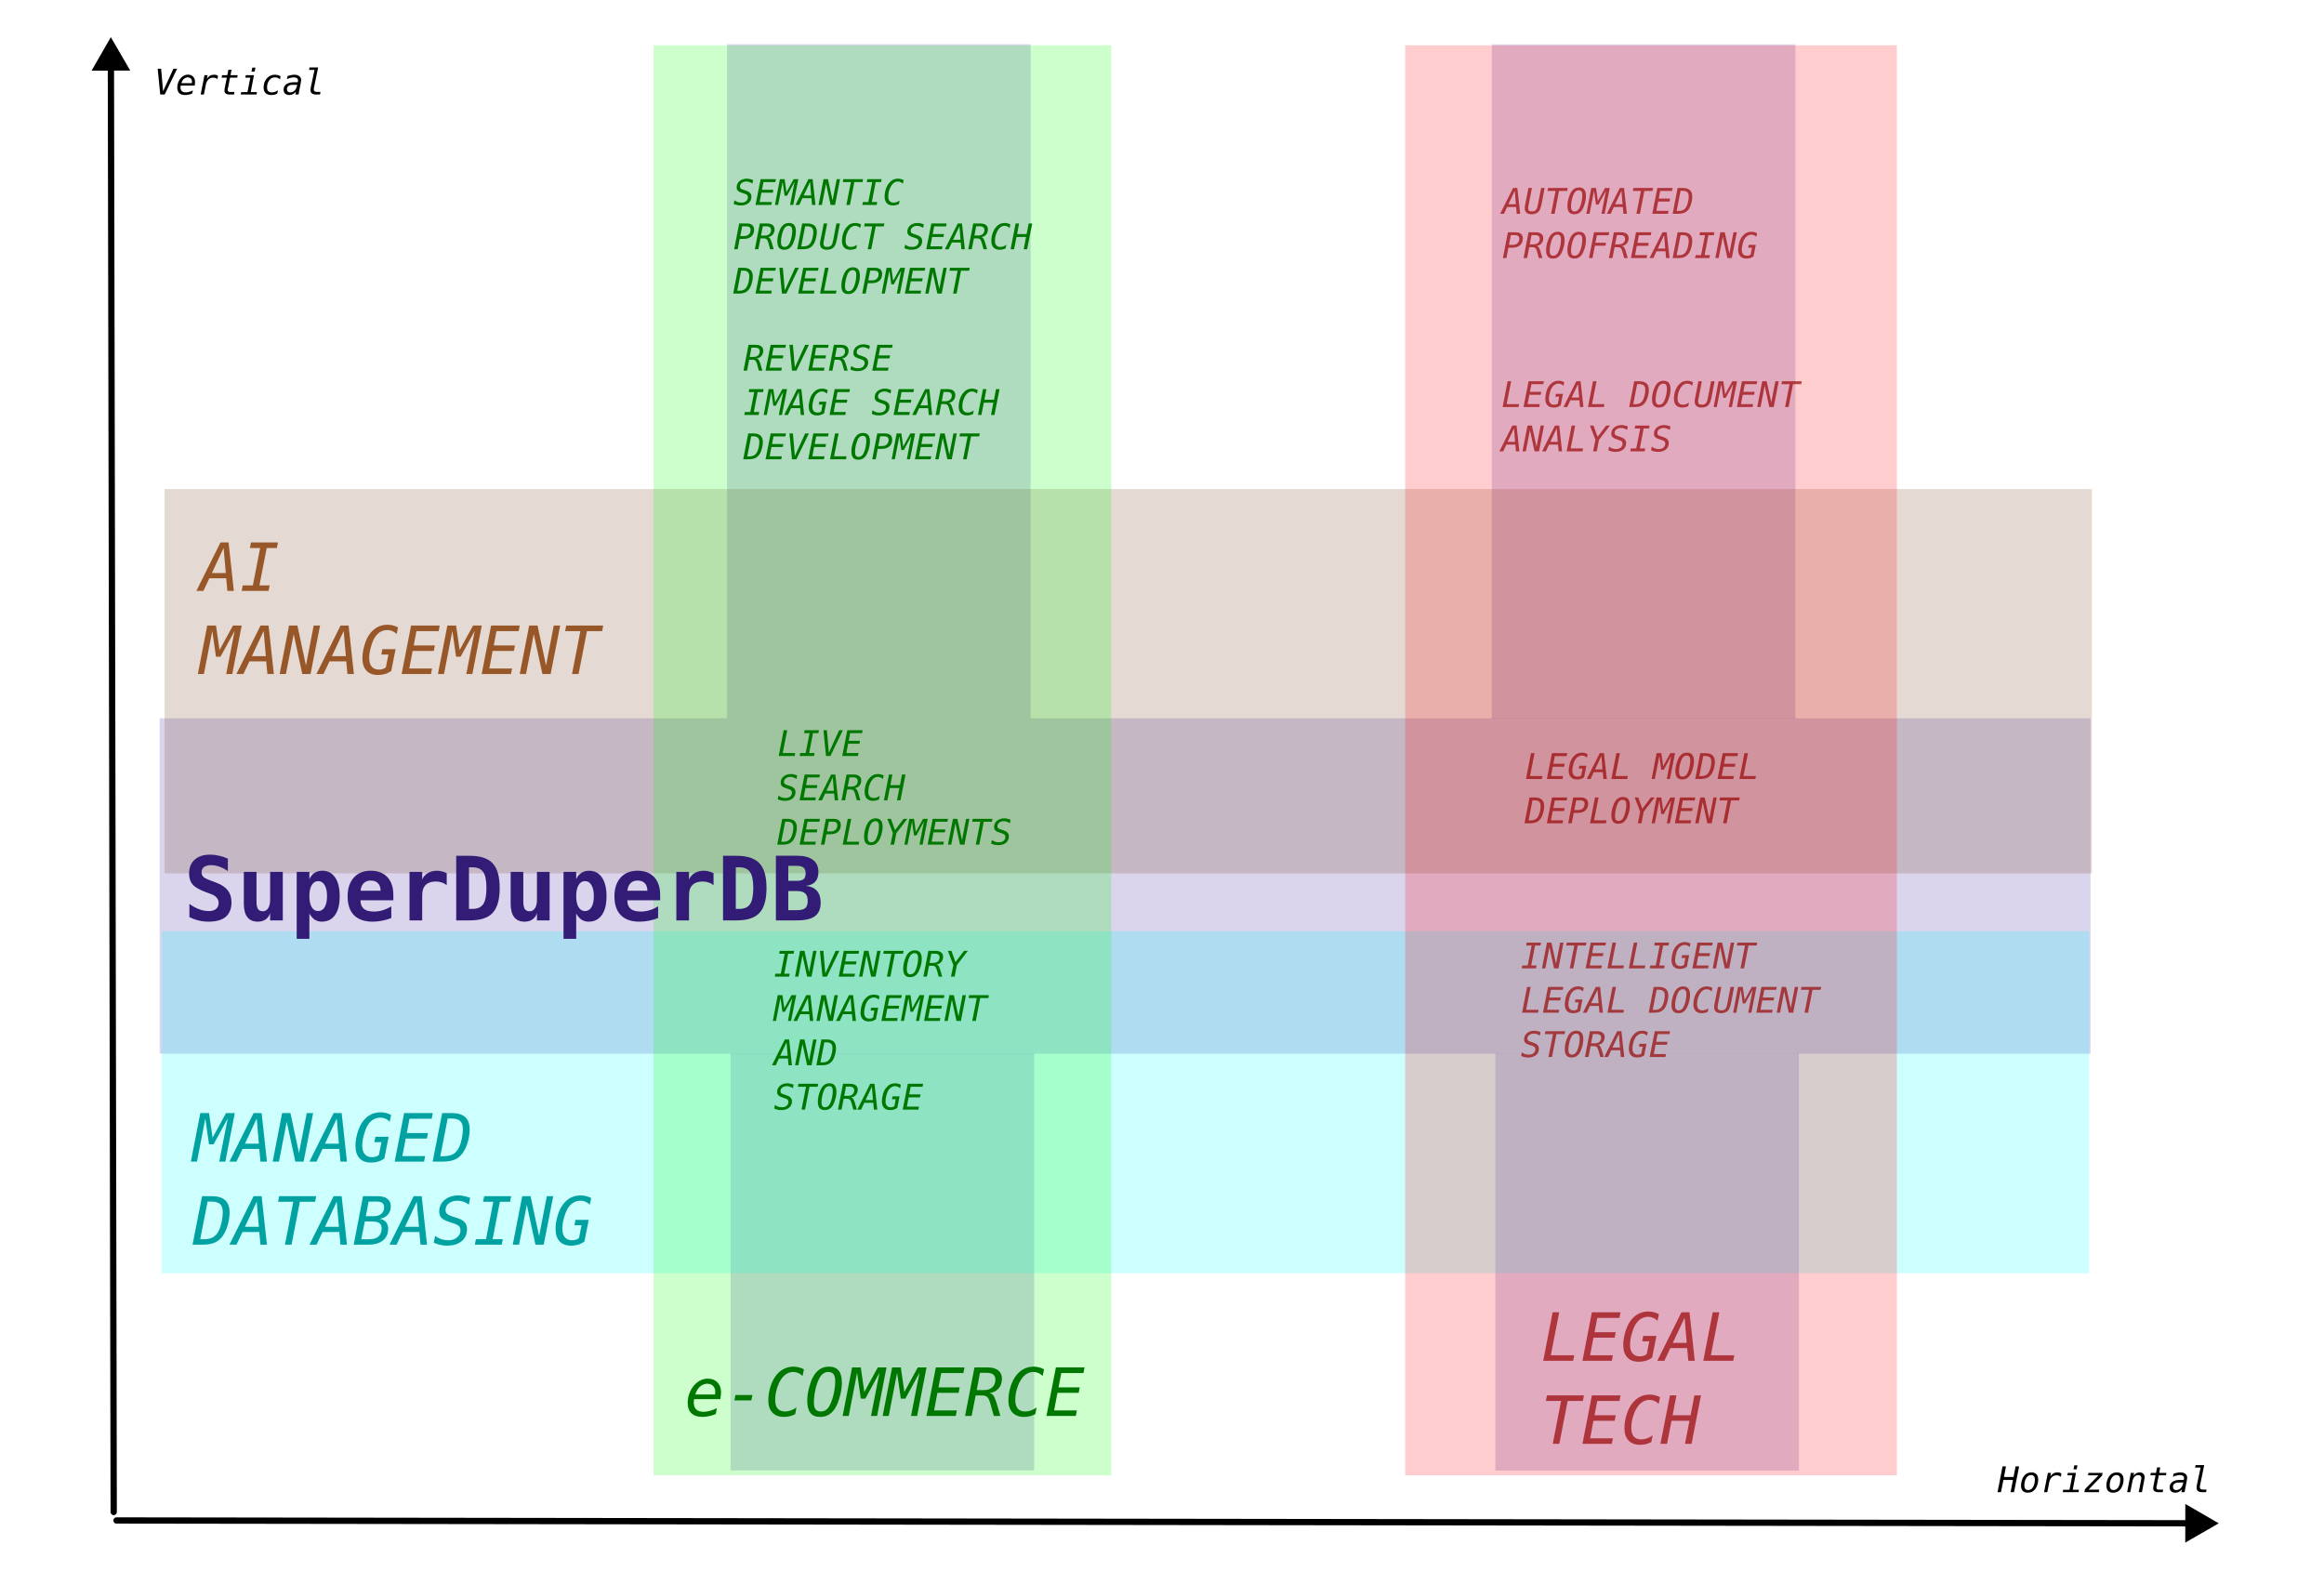
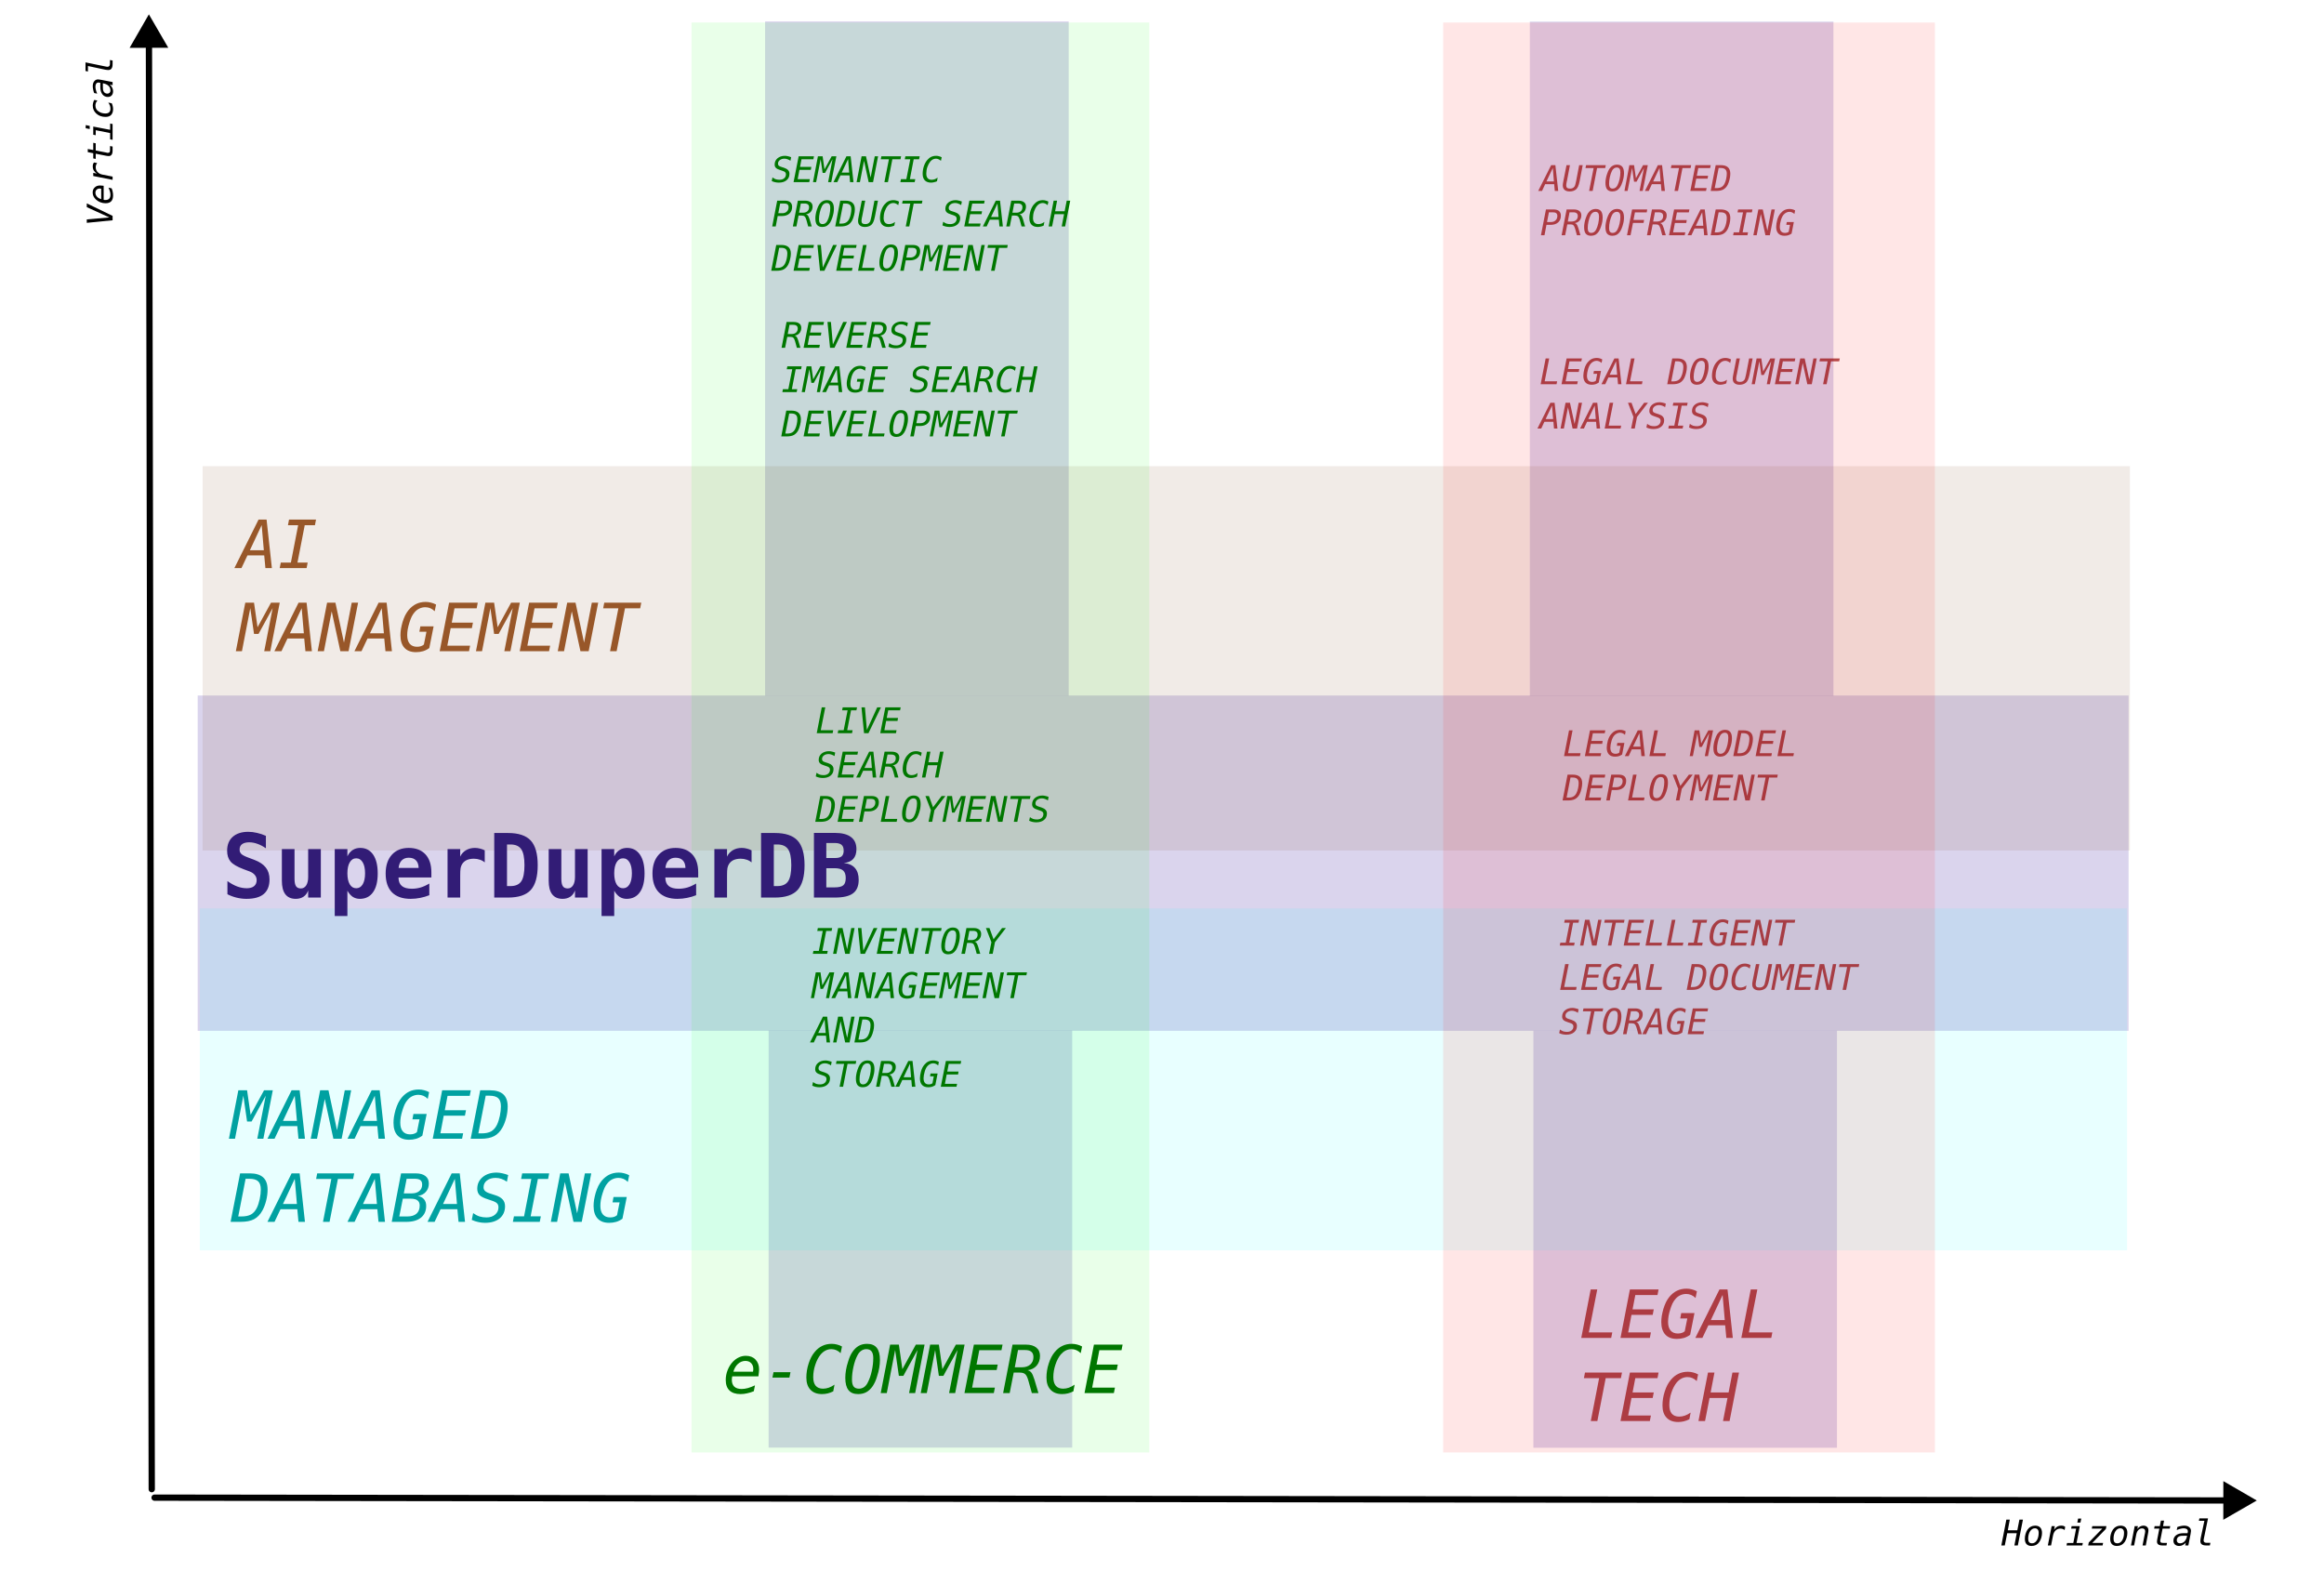
<svg xmlns="http://www.w3.org/2000/svg" width="370mm" height="250mm" viewBox="0 0 370 250" version="1.1" id="svg12">
  <defs id="defs9">
    <marker style="overflow:visible" id="marker12287" refX="0" refY="0" orient="auto-start-reverse" markerWidth="5.324" markerHeight="6.155" viewBox="0 0 5.324 6.155" preserveAspectRatio="xMidYMid">
      <path transform="scale(0.5)" style="fill:context-stroke;fill-rule:evenodd;stroke:context-stroke;stroke-width:1pt" d="M 5.77,0 -2.88,5 V -5 Z" id="path12285" />
    </marker>
    <marker style="overflow:visible" id="TriangleStart" refX="0" refY="0" orient="auto-start-reverse" markerWidth="5.324" markerHeight="6.155" viewBox="0 0 5.324 6.155" preserveAspectRatio="xMidYMid">
      <path transform="scale(0.5)" style="fill:context-stroke;fill-rule:evenodd;stroke:context-stroke;stroke-width:1pt" d="M 5.77,0 -2.88,5 V -5 Z" id="path135" />
    </marker>
  </defs>
  <g id="layer1">
-     <rect style="fill:#4527a4;fill-opacity:0.196;stroke:#000000;stroke-width:0;stroke-linecap:round;stroke-linejoin:round;stroke-dasharray:none;stroke-opacity:1" id="rect118-7" width="307.415" height="53.39" x="25.417" y="114.364" />
-     <rect style="fill:#4527a4;fill-opacity:0.196;stroke:#000000;stroke-width:0;stroke-linecap:round;stroke-linejoin:round;stroke-dasharray:none;stroke-opacity:1" id="rect2042" width="48.332" height="107.342" x="115.755" y="7.042" />
-     <rect style="fill:#4527a4;fill-opacity:0.196;stroke:#000000;stroke-width:0;stroke-linecap:round;stroke-linejoin:round;stroke-dasharray:none;stroke-opacity:1" id="rect2042-9" width="48.332" height="66.401" x="116.314" y="167.707" />
-     <rect style="fill:#4527a4;fill-opacity:0.196;stroke:#000000;stroke-width:0;stroke-linecap:round;stroke-linejoin:round;stroke-dasharray:none;stroke-opacity:1" id="rect2042-1" width="48.332" height="107.342" x="237.51" y="7.065" />
-     <rect style="fill:#4527a4;fill-opacity:0.196;stroke:#000000;stroke-width:0;stroke-linecap:round;stroke-linejoin:round;stroke-dasharray:none;stroke-opacity:1" id="rect2042-9-5" width="48.332" height="66.401" x="238.069" y="167.731" />
-     <rect style="fill:#784421;fill-opacity:0.196;stroke:#000000;stroke-width:0;stroke-linecap:round;stroke-linejoin:round;stroke-dasharray:none;stroke-opacity:1" id="rect2873" width="306.84" height="61.188" x="26.203" y="77.857" />
-     <rect style="fill:#00ffff;fill-opacity:0.196;stroke:#000000;stroke-width:0;stroke-linecap:round;stroke-linejoin:round;stroke-dasharray:none;stroke-opacity:1" id="rect2873-8" width="306.84" height="54.439" x="25.753" y="148.268" />
-     <rect style="fill:#00ff00;fill-opacity:0.196;stroke:#000000;stroke-width:0;stroke-linecap:round;stroke-linejoin:round;stroke-dasharray:none;stroke-opacity:1" id="rect3001" width="72.886" height="227.655" x="104.037" y="7.221" />
-     <rect style="fill:#ff0000;fill-opacity:0.196;stroke:#000000;stroke-width:0;stroke-linecap:round;stroke-linejoin:round;stroke-dasharray:none;stroke-opacity:1" id="rect3055" width="78.285" height="227.655" x="223.714" y="7.221" />
-     <text xml:space="preserve" style="font-style:italic;font-size:5.644px;font-family:monospace;-inkscape-font-specification:'monospace Italic';fill:#970000;fill-opacity:0.684;stroke:#000000;stroke-width:0;stroke-linecap:round;stroke-linejoin:round;stroke-dasharray:none;stroke-opacity:1" x="239.011" y="64.809" id="text3215">
-       <tspan id="tspan3213" style="font-size:5.644px;fill:#970000;fill-opacity:0.684;stroke-width:0" x="239.011" y="64.809">LEGAL DOCUMENT</tspan>
-       <tspan style="font-size:5.644px;fill:#970000;fill-opacity:0.684;stroke-width:0" x="239.011" y="71.865" id="tspan7581">ANALYSIS</tspan>
+     <rect style="fill:#4527a4;fill-opacity:0.196;stroke:#000000;stroke-width:0;stroke-linecap:round;stroke-linejoin:round;stroke-dasharray:none;stroke-opacity:1" id="rect118-7" width="307.415" height="53.39" x="31.473" y="110.731" />
+     <rect style="fill:#4527a4;fill-opacity:0.196;stroke:#000000;stroke-width:0;stroke-linecap:round;stroke-linejoin:round;stroke-dasharray:none;stroke-opacity:1" id="rect2042" width="48.332" height="107.342" x="121.811" y="3.408" />
+     <rect style="fill:#4527a4;fill-opacity:0.196;stroke:#000000;stroke-width:0;stroke-linecap:round;stroke-linejoin:round;stroke-dasharray:none;stroke-opacity:1" id="rect2042-9" width="48.332" height="66.401" x="122.37" y="164.074" />
+     <rect style="fill:#4527a4;fill-opacity:0.196;stroke:#000000;stroke-width:0;stroke-linecap:round;stroke-linejoin:round;stroke-dasharray:none;stroke-opacity:1" id="rect2042-1" width="48.332" height="107.342" x="243.566" y="3.432" />
+     <rect style="fill:#4527a4;fill-opacity:0.196;stroke:#000000;stroke-width:0;stroke-linecap:round;stroke-linejoin:round;stroke-dasharray:none;stroke-opacity:1" id="rect2042-9-5" width="48.332" height="66.401" x="244.125" y="164.097" />
+     <rect style="fill:#784421;fill-opacity:0.109;stroke:#000000;stroke-width:0;stroke-linecap:round;stroke-linejoin:round;stroke-dasharray:none;stroke-opacity:1" id="rect2873" width="306.84" height="61.188" x="32.258" y="74.223" />
+     <rect style="fill:#00ffff;fill-opacity:0.093;stroke:#000000;stroke-width:0;stroke-linecap:round;stroke-linejoin:round;stroke-dasharray:none;stroke-opacity:1" id="rect2873-8" width="306.84" height="54.439" x="31.808" y="144.634" />
+     <rect style="fill:#00ff00;fill-opacity:0.088;stroke:#000000;stroke-width:0;stroke-linecap:round;stroke-linejoin:round;stroke-dasharray:none;stroke-opacity:1" id="rect3001" width="72.886" height="227.655" x="110.093" y="3.587" />
+     <rect style="fill:#ff0000;fill-opacity:0.098;stroke:#000000;stroke-width:0;stroke-linecap:round;stroke-linejoin:round;stroke-dasharray:none;stroke-opacity:1" id="rect3055" width="78.285" height="227.655" x="229.769" y="3.587" />
+     <text xml:space="preserve" style="font-style:italic;font-size:5.644px;font-family:monospace;-inkscape-font-specification:'monospace Italic';fill:#970000;fill-opacity:0.684;stroke:#000000;stroke-width:0;stroke-linecap:round;stroke-linejoin:round;stroke-dasharray:none;stroke-opacity:1" x="245.066" y="61.176" id="text3215">
+       <tspan id="tspan3213" style="font-size:5.644px;fill:#970000;fill-opacity:0.684;stroke-width:0" x="245.066" y="61.176">LEGAL DOCUMENT</tspan>
+       <tspan style="font-size:5.644px;fill:#970000;fill-opacity:0.684;stroke-width:0" x="245.066" y="68.231" id="tspan7581">ANALYSIS</tspan>
    </text>
-     <text xml:space="preserve" style="font-style:italic;font-size:5.644px;font-family:monospace;-inkscape-font-specification:'monospace Italic';fill:#970000;fill-opacity:0.684;stroke:#000000;stroke-width:0;stroke-linecap:round;stroke-linejoin:round;stroke-dasharray:none;stroke-opacity:1" x="242.733" y="124.018" id="text3215-55">
-       <tspan style="font-size:5.644px;fill:#970000;fill-opacity:0.684;stroke-width:0" x="242.733" y="124.018" id="tspan7581-56">LEGAL MODEL </tspan>
-       <tspan style="font-size:5.644px;fill:#970000;fill-opacity:0.684;stroke-width:0" x="242.733" y="131.074" id="tspan7705">DEPLOYMENT</tspan>
+     <text xml:space="preserve" style="font-style:italic;font-size:5.644px;font-family:monospace;-inkscape-font-specification:'monospace Italic';fill:#970000;fill-opacity:0.684;stroke:#000000;stroke-width:0;stroke-linecap:round;stroke-linejoin:round;stroke-dasharray:none;stroke-opacity:1" x="248.789" y="120.385" id="text3215-55">
+       <tspan style="font-size:5.644px;fill:#970000;fill-opacity:0.684;stroke-width:0" x="248.789" y="120.385" id="tspan7581-56">LEGAL MODEL </tspan>
+       <tspan style="font-size:5.644px;fill:#970000;fill-opacity:0.684;stroke-width:0" x="248.789" y="127.44" id="tspan7705">DEPLOYMENT</tspan>
    </text>
-     <text xml:space="preserve" style="font-style:italic;font-size:10.583px;font-family:monospace;-inkscape-font-specification:'monospace Italic';fill:#970000;fill-opacity:0.684;stroke:#000000;stroke-width:0;stroke-linecap:round;stroke-linejoin:round;stroke-dasharray:none;stroke-opacity:1" x="245.288" y="216.646" id="text3215-55-0">
-       <tspan style="font-size:10.583px;fill:#970000;fill-opacity:0.684;stroke-width:0" x="245.288" y="216.646" id="tspan7741">LEGAL</tspan>
-       <tspan style="font-size:10.583px;fill:#970000;fill-opacity:0.684;stroke-width:0" x="245.288" y="229.875" id="tspan8981">TECH</tspan>
+     <text xml:space="preserve" style="font-style:italic;font-size:10.583px;font-family:monospace;-inkscape-font-specification:'monospace Italic';fill:#970000;fill-opacity:0.684;stroke:#000000;stroke-width:0;stroke-linecap:round;stroke-linejoin:round;stroke-dasharray:none;stroke-opacity:1" x="251.344" y="213.012" id="text3215-55-0">
+       <tspan style="font-size:10.583px;fill:#970000;fill-opacity:0.684;stroke-width:0" x="251.344" y="213.012" id="tspan7741">LEGAL</tspan>
+       <tspan style="font-size:10.583px;fill:#970000;fill-opacity:0.684;stroke-width:0" x="251.344" y="226.241" id="tspan8981">TECH</tspan>
    </text>
-     <text xml:space="preserve" style="font-style:italic;font-size:5.644px;font-family:monospace;-inkscape-font-specification:'monospace Italic';fill:#970000;fill-opacity:0.684;stroke:#000000;stroke-width:0;stroke-linecap:round;stroke-linejoin:round;stroke-dasharray:none;stroke-opacity:1" x="242.114" y="154.18" id="text3215-55-0-7">
-       <tspan style="font-size:5.644px;fill:#970000;fill-opacity:0.684;stroke-width:0" x="242.114" y="154.18" id="tspan7705-6-5">INTELLIGENT</tspan>
-       <tspan style="font-size:5.644px;fill:#970000;fill-opacity:0.684;stroke-width:0" x="242.114" y="161.235" id="tspan7743-9">LEGAL DOCUMENT</tspan>
-       <tspan style="font-size:5.644px;fill:#970000;fill-opacity:0.684;stroke-width:0" x="242.114" y="168.291" id="tspan7741-5">STORAGE</tspan>
+     <text xml:space="preserve" style="font-style:italic;font-size:5.644px;font-family:monospace;-inkscape-font-specification:'monospace Italic';fill:#970000;fill-opacity:0.684;stroke:#000000;stroke-width:0;stroke-linecap:round;stroke-linejoin:round;stroke-dasharray:none;stroke-opacity:1" x="248.17" y="150.546" id="text3215-55-0-7">
+       <tspan style="font-size:5.644px;fill:#970000;fill-opacity:0.684;stroke-width:0" x="248.17" y="150.546" id="tspan7705-6-5">INTELLIGENT</tspan>
+       <tspan style="font-size:5.644px;fill:#970000;fill-opacity:0.684;stroke-width:0" x="248.17" y="157.602" id="tspan7743-9">LEGAL DOCUMENT</tspan>
+       <tspan style="font-size:5.644px;fill:#970000;fill-opacity:0.684;stroke-width:0" x="248.17" y="164.657" id="tspan7741-5">STORAGE</tspan>
    </text>
-     <text xml:space="preserve" style="font-style:italic;font-size:5.644px;font-family:monospace;-inkscape-font-specification:'monospace Italic';fill:#970000;fill-opacity:0.684;stroke:#000000;stroke-width:0;stroke-linecap:round;stroke-linejoin:round;stroke-dasharray:none;stroke-opacity:1" x="239.134" y="34.036" id="text3215-5">
-       <tspan style="font-size:5.644px;fill:#970000;fill-opacity:0.684;stroke-width:0" x="239.134" y="34.036" id="tspan7581-5">AUTOMATED </tspan>
-       <tspan style="font-size:5.644px;fill:#970000;fill-opacity:0.684;stroke-width:0" x="239.134" y="41.091" id="tspan7669">PROOFREADING</tspan>
+     <text xml:space="preserve" style="font-style:italic;font-size:5.644px;font-family:monospace;-inkscape-font-specification:'monospace Italic';fill:#970000;fill-opacity:0.684;stroke:#000000;stroke-width:0;stroke-linecap:round;stroke-linejoin:round;stroke-dasharray:none;stroke-opacity:1" x="245.19" y="30.402" id="text3215-5">
+       <tspan style="font-size:5.644px;fill:#970000;fill-opacity:0.684;stroke-width:0" x="245.19" y="30.402" id="tspan7581-5">AUTOMATED </tspan>
+       <tspan style="font-size:5.644px;fill:#970000;fill-opacity:0.684;stroke-width:0" x="245.19" y="37.458" id="tspan7669">PROOFREADING</tspan>
    </text>
-     <text xml:space="preserve" style="font-style:italic;font-size:10.583px;font-family:monospace;-inkscape-font-specification:'monospace Italic';fill:#00a1a1;fill-opacity:1;stroke:#000000;stroke-width:0;stroke-linecap:round;stroke-linejoin:round;stroke-dasharray:none;stroke-opacity:1" x="30.702" y="184.936" id="text7747">
-       <tspan id="tspan7745" style="font-size:10.583px;fill:#00a1a1;fill-opacity:1;stroke-width:0" x="30.702" y="184.936">MANAGED</tspan>
-       <tspan style="font-size:10.583px;fill:#00a1a1;fill-opacity:1;stroke-width:0" x="30.702" y="198.165" id="tspan10554">DATABASING</tspan>
+     <text xml:space="preserve" style="font-style:italic;font-size:10.583px;font-family:monospace;-inkscape-font-specification:'monospace Italic';fill:#00a1a1;fill-opacity:1;stroke:#000000;stroke-width:0;stroke-linecap:round;stroke-linejoin:round;stroke-dasharray:none;stroke-opacity:1" x="36.757" y="181.302" id="text7747">
+       <tspan id="tspan7745" style="font-size:10.583px;fill:#00a1a1;fill-opacity:1;stroke-width:0" x="36.757" y="181.302">MANAGED</tspan>
+       <tspan style="font-size:10.583px;fill:#00a1a1;fill-opacity:1;stroke-width:0" x="36.757" y="194.531" id="tspan10554">DATABASING</tspan>
    </text>
-     <text xml:space="preserve" style="font-style:italic;font-size:5.644px;font-family:monospace;-inkscape-font-specification:'monospace Italic';fill:#985729;fill-opacity:1;stroke:#000000;stroke-width:0;stroke-linecap:round;stroke-linejoin:round;stroke-dasharray:none;stroke-opacity:1" x="24.56" y="15.05" id="text7747-5">
-       <tspan style="font-style:italic;font-size:5.644px;fill:#000000;fill-opacity:1;stroke-width:0" x="24.56" y="15.05" id="tspan10554-5">Vertical</tspan>
+     <text xml:space="preserve" style="font-style:italic;font-size:5.644px;font-family:monospace;-inkscape-font-specification:'monospace Italic';fill:#985729;fill-opacity:1;stroke:#000000;stroke-width:0;stroke-linecap:round;stroke-linejoin:round;stroke-dasharray:none;stroke-opacity:1" x="-36.024" y="17.927" id="text7747-5" transform="rotate(-90)">
+       <tspan style="font-style:italic;font-size:5.644px;fill:#000000;fill-opacity:1;stroke-width:0" x="-36.024" y="17.927" id="tspan10554-5">Vertical</tspan>
    </text>
-     <text xml:space="preserve" style="font-style:italic;font-size:5.644px;font-family:monospace;-inkscape-font-specification:'monospace Italic';fill:#985729;fill-opacity:1;stroke:#000000;stroke-width:0;stroke-linecap:round;stroke-linejoin:round;stroke-dasharray:none;stroke-opacity:1" x="318.041" y="237.576" id="text7747-5-4">
-       <tspan style="font-style:italic;font-size:5.644px;fill:#000000;fill-opacity:1;stroke-width:0" x="318.041" y="237.576" id="tspan10554-5-1">Horizontal</tspan>
+     <text xml:space="preserve" style="font-style:italic;font-size:5.644px;font-family:monospace;-inkscape-font-specification:'monospace Italic';fill:#985729;fill-opacity:1;stroke:#000000;stroke-width:0;stroke-linecap:round;stroke-linejoin:round;stroke-dasharray:none;stroke-opacity:1" x="318.646" y="246.055" id="text7747-5-4">
+       <tspan style="font-style:italic;font-size:5.644px;fill:#000000;fill-opacity:1;stroke-width:0" x="318.646" y="246.055" id="tspan10554-5-1">Horizontal</tspan>
    </text>
-     <text xml:space="preserve" style="font-style:italic;font-size:10.583px;font-family:monospace;-inkscape-font-specification:'monospace Italic';fill:#985729;fill-opacity:1;stroke:#000000;stroke-width:0;stroke-linecap:round;stroke-linejoin:round;stroke-dasharray:none;stroke-opacity:1" x="31.807" y="94.079" id="text7747-5-1">
-       <tspan id="tspan7745-4-1" style="font-size:10.583px;fill:#985729;fill-opacity:1;stroke-width:0" x="31.807" y="94.079">AI</tspan>
-       <tspan style="font-size:10.583px;fill:#985729;fill-opacity:1;stroke-width:0" x="31.807" y="107.308" id="tspan10554-5-2">MANAGEMENT</tspan>
+     <text xml:space="preserve" style="font-style:italic;font-size:10.583px;font-family:monospace;-inkscape-font-specification:'monospace Italic';fill:#985729;fill-opacity:1;stroke:#000000;stroke-width:0;stroke-linecap:round;stroke-linejoin:round;stroke-dasharray:none;stroke-opacity:1" x="37.863" y="90.445" id="text7747-5-1">
+       <tspan id="tspan7745-4-1" style="font-size:10.583px;fill:#985729;fill-opacity:1;stroke-width:0" x="37.863" y="90.445">AI</tspan>
+       <tspan style="font-size:10.583px;fill:#985729;fill-opacity:1;stroke-width:0" x="37.863" y="103.674" id="tspan10554-5-2">MANAGEMENT</tspan>
    </text>
-     <text xml:space="preserve" style="font-style:italic;font-size:10.583px;font-family:monospace;-inkscape-font-specification:'monospace Italic';fill:#007700;fill-opacity:1;stroke:#000000;stroke-width:0;stroke-linecap:round;stroke-linejoin:round;stroke-dasharray:none;stroke-opacity:1" x="108.986" y="225.428" id="text8985">
-       <tspan id="tspan8983" style="fill:#007700;fill-opacity:1;stroke-width:0" x="108.986" y="225.428">e-COMMERCE</tspan>
+     <text xml:space="preserve" style="font-style:italic;font-size:10.583px;font-family:monospace;-inkscape-font-specification:'monospace Italic';fill:#007700;fill-opacity:1;stroke:#000000;stroke-width:0;stroke-linecap:round;stroke-linejoin:round;stroke-dasharray:none;stroke-opacity:1" x="115.042" y="221.794" id="text8985">
+       <tspan id="tspan8983" style="fill:#007700;fill-opacity:1;stroke-width:0" x="115.042" y="221.794">e-COMMERCE</tspan>
    </text>
-     <text xml:space="preserve" style="font-style:italic;font-size:5.644px;font-family:monospace;-inkscape-font-specification:'monospace Italic';fill:#007700;fill-opacity:1;stroke:#000000;stroke-width:0;stroke-linecap:round;stroke-linejoin:round;stroke-dasharray:none;stroke-opacity:1" x="118.344" y="59.007" id="text8985-2">
-       <tspan style="font-size:5.644px;fill:#007700;fill-opacity:1;stroke-width:0" x="118.344" y="59.007" id="tspan10520">REVERSE</tspan>
-       <tspan style="font-size:5.644px;fill:#007700;fill-opacity:1;stroke-width:0" x="118.344" y="66.062" id="tspan10696">IMAGE SEARCH</tspan>
-       <tspan style="font-size:5.644px;fill:#007700;fill-opacity:1;stroke-width:0" x="118.344" y="73.118" id="tspan10732">DEVELOPMENT</tspan>
+     <text xml:space="preserve" style="font-style:italic;font-size:5.644px;font-family:monospace;-inkscape-font-specification:'monospace Italic';fill:#007700;fill-opacity:1;stroke:#000000;stroke-width:0;stroke-linecap:round;stroke-linejoin:round;stroke-dasharray:none;stroke-opacity:1" x="124.399" y="55.373" id="text8985-2">
+       <tspan style="font-size:5.644px;fill:#007700;fill-opacity:1;stroke-width:0" x="124.399" y="55.373" id="tspan10520">REVERSE</tspan>
+       <tspan style="font-size:5.644px;fill:#007700;fill-opacity:1;stroke-width:0" x="124.399" y="62.429" id="tspan10696">IMAGE SEARCH</tspan>
+       <tspan style="font-size:5.644px;fill:#007700;fill-opacity:1;stroke-width:0" x="124.399" y="69.485" id="tspan10732">DEVELOPMENT</tspan>
    </text>
-     <text xml:space="preserve" style="font-style:italic;font-size:5.644px;font-family:monospace;-inkscape-font-specification:'monospace Italic';fill:#007700;fill-opacity:1;stroke:#000000;stroke-width:0;stroke-linecap:round;stroke-linejoin:round;stroke-dasharray:none;stroke-opacity:1" x="123.756" y="120.365" id="text8985-2-4">
-       <tspan style="font-size:5.644px;fill:#007700;fill-opacity:1;stroke-width:0" x="123.756" y="120.365" id="tspan10520-1">LIVE</tspan>
-       <tspan style="font-size:5.644px;fill:#007700;fill-opacity:1;stroke-width:0" x="123.756" y="127.42" id="tspan10696-7">SEARCH</tspan>
-       <tspan style="font-size:5.644px;fill:#007700;fill-opacity:1;stroke-width:0" x="123.756" y="134.476" id="tspan10734">DEPLOYMENTS</tspan>
+     <text xml:space="preserve" style="font-style:italic;font-size:5.644px;font-family:monospace;-inkscape-font-specification:'monospace Italic';fill:#007700;fill-opacity:1;stroke:#000000;stroke-width:0;stroke-linecap:round;stroke-linejoin:round;stroke-dasharray:none;stroke-opacity:1" x="129.812" y="116.731" id="text8985-2-4">
+       <tspan style="font-size:5.644px;fill:#007700;fill-opacity:1;stroke-width:0" x="129.812" y="116.731" id="tspan10520-1">LIVE</tspan>
+       <tspan style="font-size:5.644px;fill:#007700;fill-opacity:1;stroke-width:0" x="129.812" y="123.787" id="tspan10696-7">SEARCH</tspan>
+       <tspan style="font-size:5.644px;fill:#007700;fill-opacity:1;stroke-width:0" x="129.812" y="130.842" id="tspan10734">DEPLOYMENTS</tspan>
    </text>
-     <text xml:space="preserve" style="font-style:italic;font-size:5.644px;font-family:monospace;-inkscape-font-specification:'monospace Italic';fill:#007700;fill-opacity:1;stroke:#000000;stroke-width:0;stroke-linecap:round;stroke-linejoin:round;stroke-dasharray:none;stroke-opacity:1" x="123.197" y="155.492" id="text8985-2-4-7">
-       <tspan style="font-size:5.644px;fill:#007700;fill-opacity:1;stroke-width:0" x="123.197" y="155.492" id="tspan10734-0">INVENTORY </tspan>
-       <tspan style="font-size:5.644px;fill:#007700;fill-opacity:1;stroke-width:0" x="123.197" y="162.548" id="tspan10778">MANAGEMENT</tspan>
-       <tspan style="font-size:5.644px;fill:#007700;fill-opacity:1;stroke-width:0" x="123.197" y="169.603" id="tspan10780">AND</tspan>
-       <tspan style="font-size:5.644px;fill:#007700;fill-opacity:1;stroke-width:0" x="123.197" y="176.659" id="tspan10782">STORAGE</tspan>
+     <text xml:space="preserve" style="font-style:italic;font-size:5.644px;font-family:monospace;-inkscape-font-specification:'monospace Italic';fill:#007700;fill-opacity:1;stroke:#000000;stroke-width:0;stroke-linecap:round;stroke-linejoin:round;stroke-dasharray:none;stroke-opacity:1" x="129.253" y="151.859" id="text8985-2-4-7">
+       <tspan style="font-size:5.644px;fill:#007700;fill-opacity:1;stroke-width:0" x="129.253" y="151.859" id="tspan10734-0">INVENTORY </tspan>
+       <tspan style="font-size:5.644px;fill:#007700;fill-opacity:1;stroke-width:0" x="129.253" y="158.914" id="tspan10778">MANAGEMENT</tspan>
+       <tspan style="font-size:5.644px;fill:#007700;fill-opacity:1;stroke-width:0" x="129.253" y="165.97" id="tspan10780">AND</tspan>
+       <tspan style="font-size:5.644px;fill:#007700;fill-opacity:1;stroke-width:0" x="129.253" y="173.025" id="tspan10782">STORAGE</tspan>
    </text>
-     <text xml:space="preserve" style="font-style:italic;font-size:5.644px;font-family:monospace;-inkscape-font-specification:'monospace Italic';fill:#007700;fill-opacity:1;stroke:#000000;stroke-width:0;stroke-linecap:round;stroke-linejoin:round;stroke-dasharray:none;stroke-opacity:1" x="116.745" y="32.632" id="text8985-2-7">
-       <tspan id="tspan8983-9-1" style="font-size:5.644px;fill:#007700;fill-opacity:1;stroke-width:0" x="116.745" y="32.632">SEMANTIC</tspan>
-       <tspan style="font-size:5.644px;fill:#007700;fill-opacity:1;stroke-width:0" x="116.745" y="39.688" id="tspan10520-0">PRODUCT SEARCH</tspan>
-       <tspan style="font-size:5.644px;fill:#007700;fill-opacity:1;stroke-width:0" x="116.745" y="46.743" id="tspan10730">DEVELOPMENT</tspan>
+     <text xml:space="preserve" style="font-style:italic;font-size:5.644px;font-family:monospace;-inkscape-font-specification:'monospace Italic';fill:#007700;fill-opacity:1;stroke:#000000;stroke-width:0;stroke-linecap:round;stroke-linejoin:round;stroke-dasharray:none;stroke-opacity:1" x="122.801" y="28.998" id="text8985-2-7">
+       <tspan id="tspan8983-9-1" style="font-size:5.644px;fill:#007700;fill-opacity:1;stroke-width:0" x="122.801" y="28.998">SEMANTIC</tspan>
+       <tspan style="font-size:5.644px;fill:#007700;fill-opacity:1;stroke-width:0" x="122.801" y="36.054" id="tspan10520-0">PRODUCT SEARCH</tspan>
+       <tspan style="font-size:5.644px;fill:#007700;fill-opacity:1;stroke-width:0" x="122.801" y="43.11" id="tspan10730">DEVELOPMENT</tspan>
    </text>
-     <text xml:space="preserve" style="font-style:normal;font-variant:normal;font-weight:bold;font-stretch:normal;font-size:14.111px;font-family:monospace;-inkscape-font-specification:'monospace Bold';fill:#985729;fill-opacity:1;stroke:#000000;stroke-width:0;stroke-linecap:round;stroke-linejoin:round;stroke-dasharray:none;stroke-opacity:1" x="29.213" y="146.538" id="text11774">
-       <tspan id="tspan11772" style="font-style:normal;font-variant:normal;font-weight:bold;font-stretch:normal;font-size:14.111px;font-family:monospace;-inkscape-font-specification:'monospace Bold';fill:#321c76;fill-opacity:1;stroke-width:0" x="29.213" y="146.538">SuperDuperDB</tspan>
+     <text xml:space="preserve" style="font-style:normal;font-variant:normal;font-weight:bold;font-stretch:normal;font-size:14.111px;font-family:monospace;-inkscape-font-specification:'monospace Bold';fill:#985729;fill-opacity:1;stroke:#000000;stroke-width:0;stroke-linecap:round;stroke-linejoin:round;stroke-dasharray:none;stroke-opacity:1" x="35.269" y="142.904" id="text11774">
+       <tspan id="tspan11772" style="font-style:normal;font-variant:normal;font-weight:bold;font-stretch:normal;font-size:14.111px;font-family:monospace;-inkscape-font-specification:'monospace Bold';fill:#321c76;fill-opacity:1;stroke-width:0" x="35.269" y="142.904">SuperDuperDB</tspan>
    </text>
-     <path style="fill:#321c76;fill-opacity:1;stroke:#000000;stroke-width:1;stroke-linecap:round;stroke-linejoin:round;stroke-dasharray:none;stroke-opacity:1;marker-end:url(#TriangleStart)" d="M 18.104,240.725 17.654,9.47" id="path11938" />
-     <path style="fill:#321c76;fill-opacity:1;stroke:#000000;stroke-width:1;stroke-linecap:round;stroke-linejoin:round;stroke-dasharray:none;stroke-opacity:1;marker-end:url(#marker12287)" d="m 18.554,242.074 331.135,0.45" id="path12283" />
+     <path style="fill:#321c76;fill-opacity:1;stroke:#000000;stroke-width:1;stroke-linecap:round;stroke-linejoin:round;stroke-dasharray:none;stroke-opacity:1;marker-end:url(#TriangleStart)" d="M 24.16,237.091 23.71,5.837" id="path11938" />
+     <path style="fill:#321c76;fill-opacity:1;stroke:#000000;stroke-width:1;stroke-linecap:round;stroke-linejoin:round;stroke-dasharray:none;stroke-opacity:1;marker-end:url(#marker12287)" d="m 24.61,238.441 331.135,0.45" id="path12283" />
  </g>
</svg>
